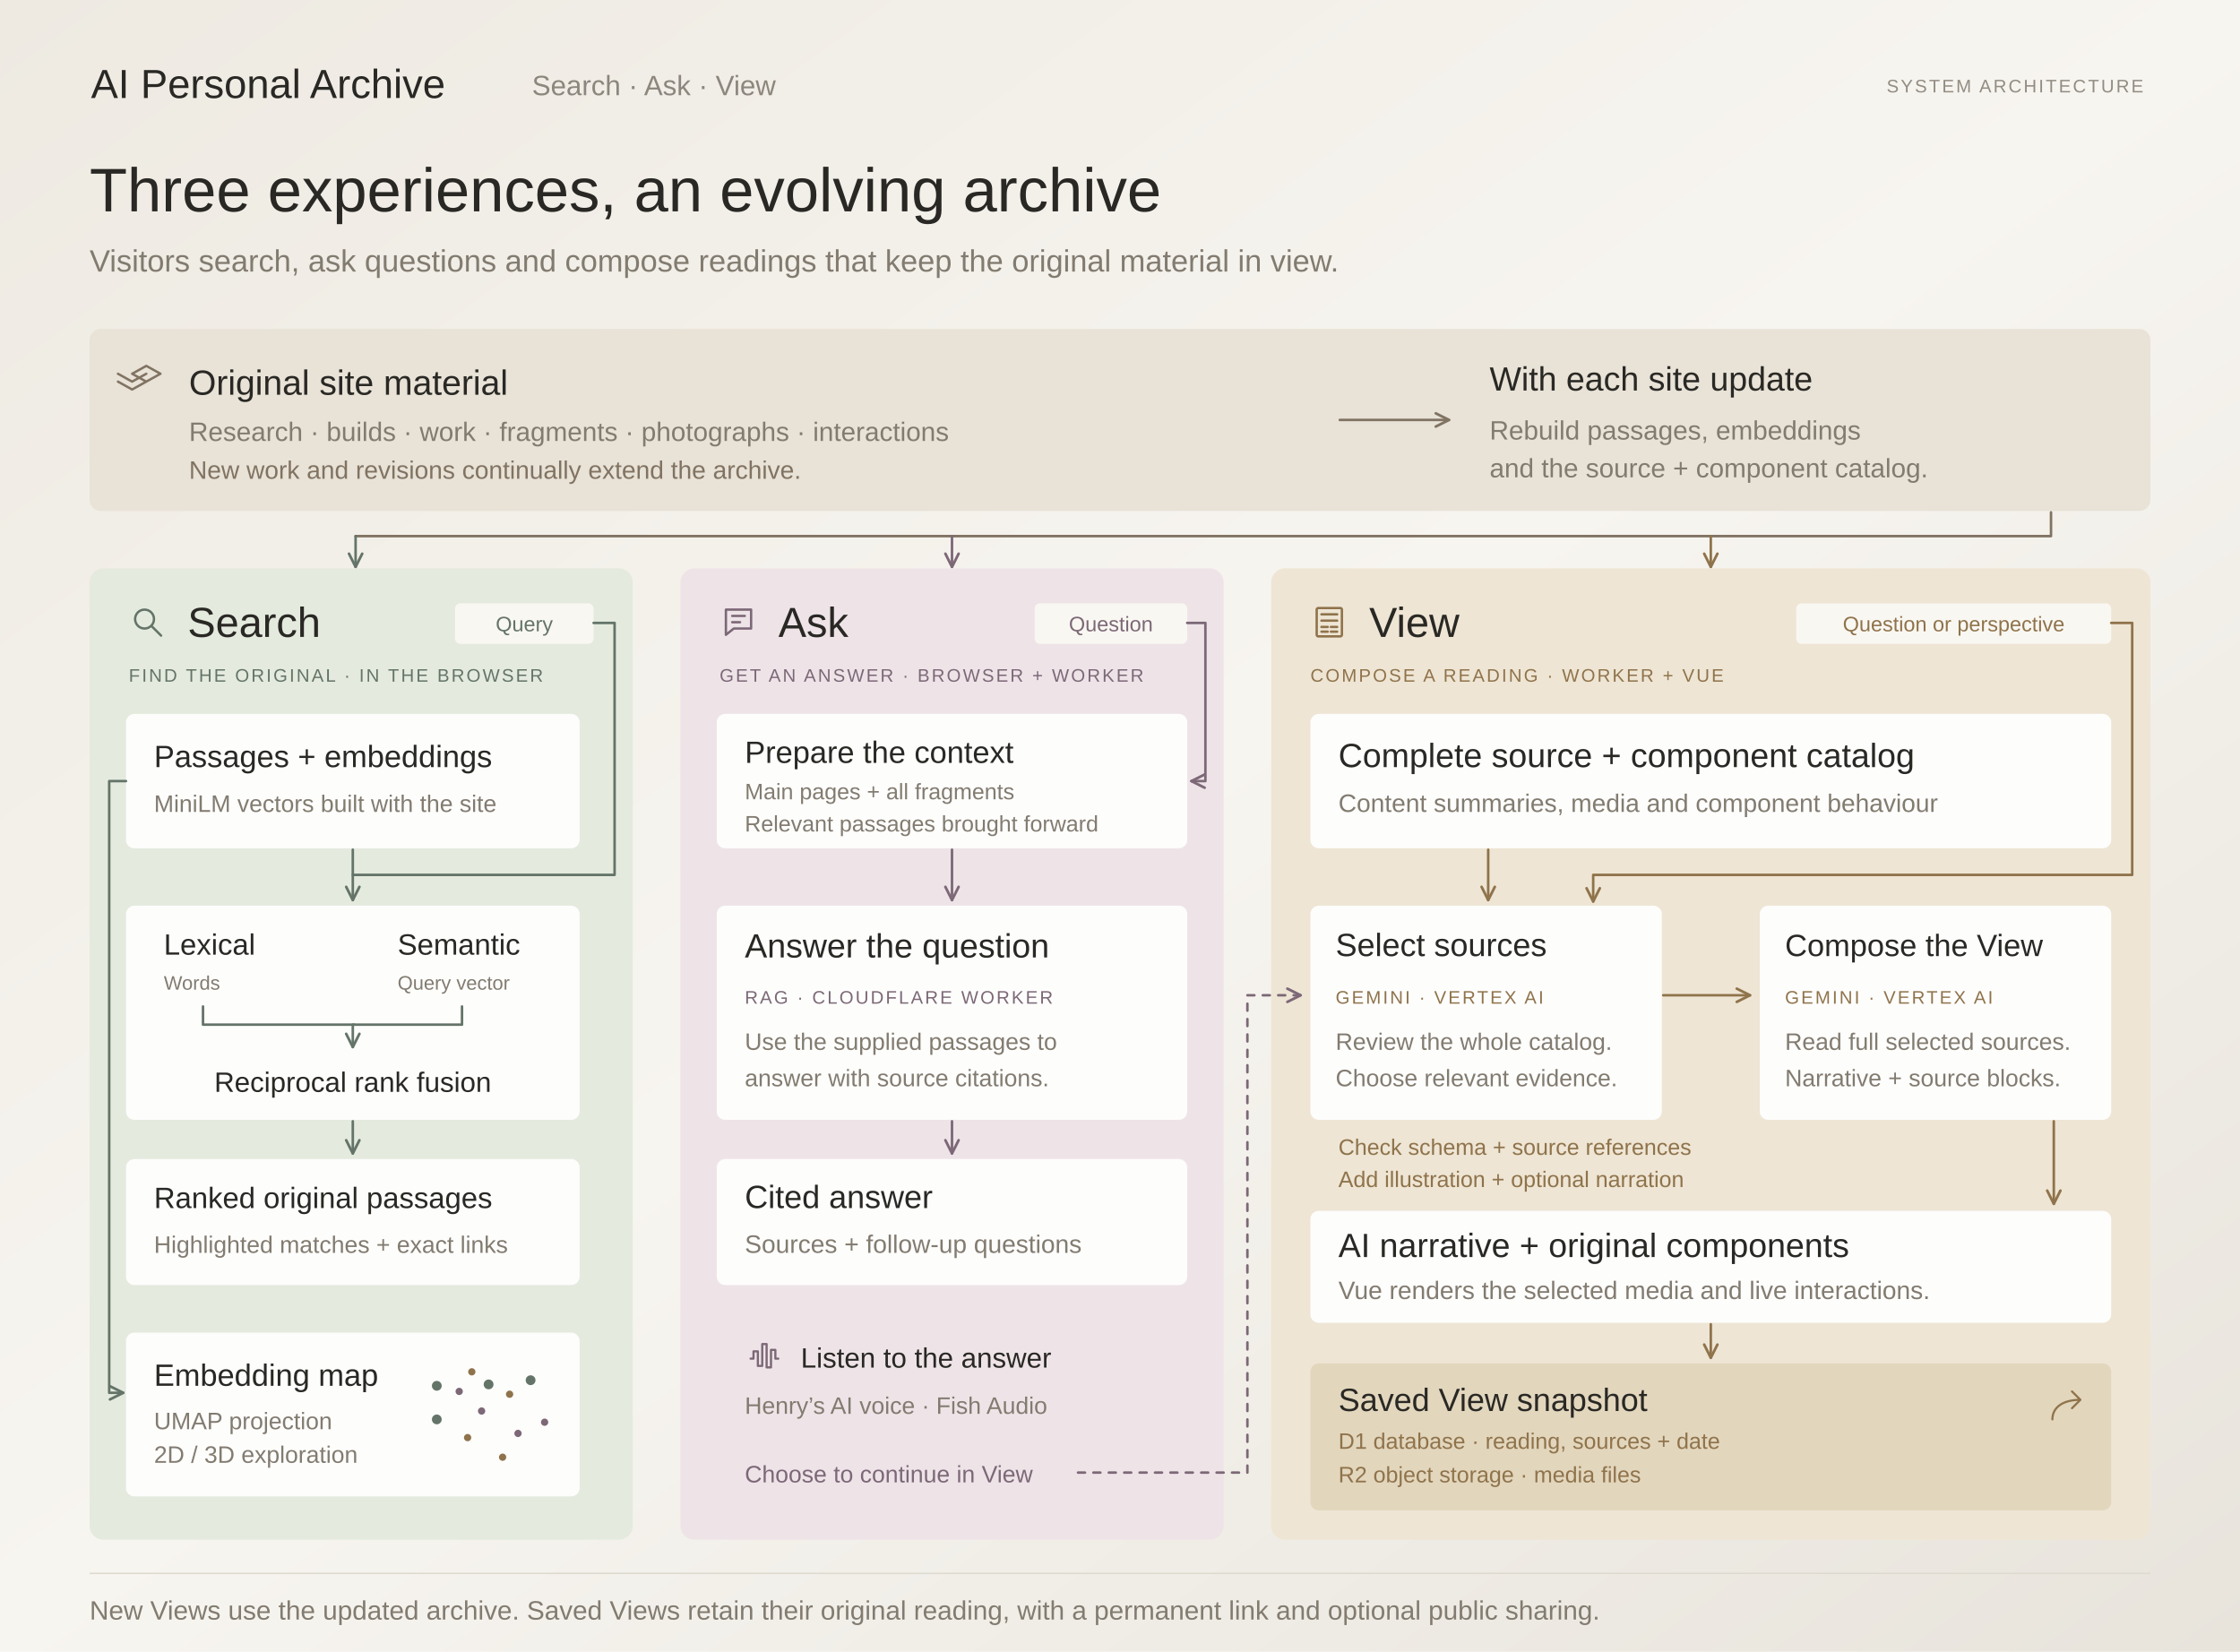
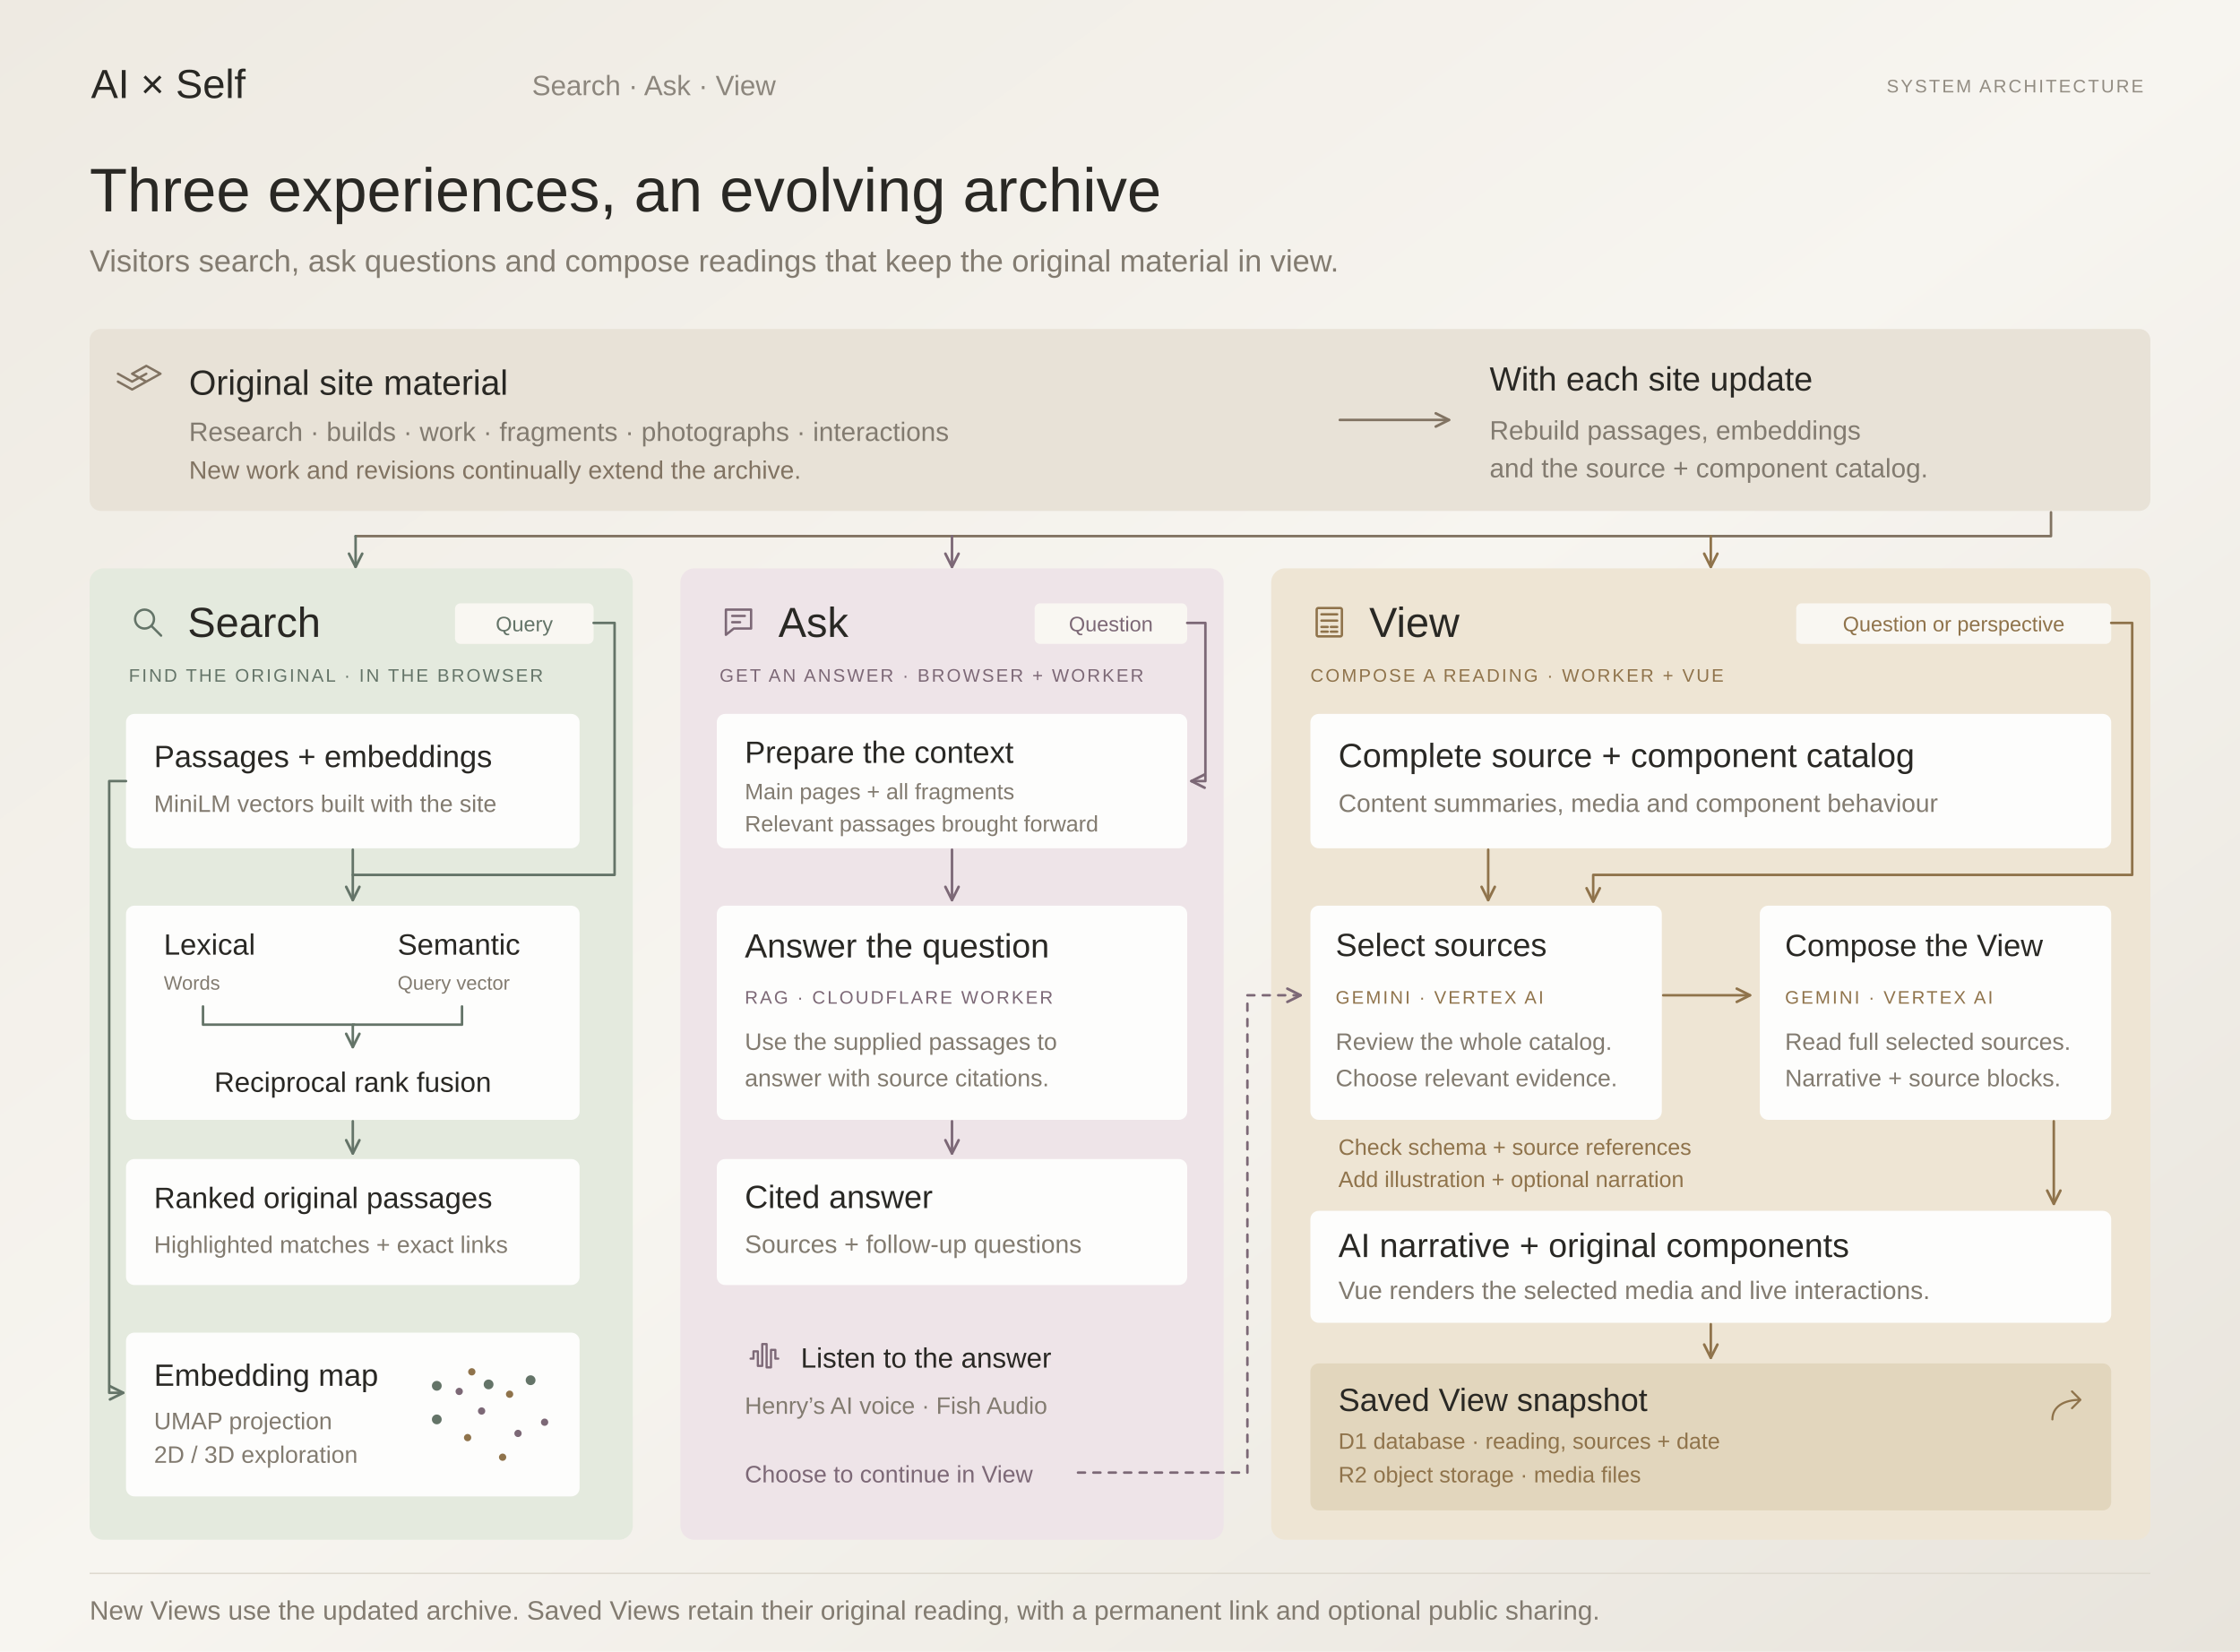
<svg xmlns="http://www.w3.org/2000/svg" width="1600" height="1180" viewBox="0 0 1600 1180" role="img" aria-labelledby="title desc">
  <defs>
    <linearGradient id="ground" x1="0" y1="0" x2="1" y2="1">
      <stop stop-color="#eeeae2" />
      <stop offset=".5" stop-color="#f7f5f0" />
      <stop offset="1" stop-color="#e8e4dc" />
    </linearGradient>
    <marker id="stone-arrow" viewBox="0 0 8 8" refX="7" refY="4" markerWidth="7" markerHeight="7" orient="auto-start-reverse">
      <path d="M1 1l6 3-6 3" fill="none" stroke="#817362" stroke-width="1.2" stroke-linecap="round" stroke-linejoin="round" />
    </marker>
    <marker id="gold-arrow" viewBox="0 0 8 8" refX="7" refY="4" markerWidth="7" markerHeight="7" orient="auto-start-reverse">
      <path d="M1 1l6 3-6 3" fill="none" stroke="#8f734b" stroke-width="1.2" stroke-linecap="round" stroke-linejoin="round" />
    </marker>
    <marker id="graphite-arrow" viewBox="0 0 8 8" refX="7" refY="4" markerWidth="7" markerHeight="7" orient="auto-start-reverse">
      <path d="M1 1l6 3-6 3" fill="none" stroke="#716e69" stroke-width="1.2" stroke-linecap="round" stroke-linejoin="round" />
    </marker>
    <marker id="sage-arrow" viewBox="0 0 8 8" refX="7" refY="4" markerWidth="7" markerHeight="7" orient="auto-start-reverse">
      <path d="M1 1l6 3-6 3" fill="none" stroke="#647468" stroke-width="1.2" stroke-linecap="round" stroke-linejoin="round" />
    </marker>
    <marker id="mauve-arrow" viewBox="0 0 8 8" refX="7" refY="4" markerWidth="7" markerHeight="7" orient="auto-start-reverse">
      <path d="M1 1l6 3-6 3" fill="none" stroke="#7c6876" stroke-width="1.2" stroke-linecap="round" stroke-linejoin="round" />
    </marker>
  </defs>
  <rect x="0" y="0" width="1600" height="1180" rx="0" fill="url(#ground)" stroke="none" />
-   <text x="65" y="70" font-family="Arial" font-size="29" fill="#292824">AI Personal Archive</text>
+   <text x="65" y="70" font-family="Arial" font-size="29" fill="#292824">AI × Self</text>
  <text x="380" y="68" font-family="Arial" font-size="20" fill="#8c867d">Search · Ask · View</text>
  <text x="1531" y="66" font-family="Arial" font-size="13" fill="#928c82" letter-spacing="1.4" text-anchor="end">SYSTEM ARCHITECTURE</text>
  <text x="64" y="151" font-family="Arial" font-size="44" fill="#292824" font-weight="500">Three experiences, an evolving archive</text>
  <text x="64" y="194" font-family="Arial" font-size="22" fill="#827b70">Visitors search, ask questions and compose readings that keep the original material in view.</text>
  <rect x="64" y="235" width="1472" height="130" rx="8" fill="#e8e2d7" stroke="none" />
  <g transform="translate(91 258) scale(1.125)" stroke="#817362" stroke-width="1.5" stroke-linecap="round" stroke-linejoin="round" fill="none">
    <path d="m3 8 9-5 9 5-9 5Z m-9 0 9 5 9-5m-18 5 9 5 9-5" />
  </g>
  <text x="135" y="282" font-family="Arial" font-size="25" fill="#292824">Original site material</text>
  <text x="135" y="315" font-family="Arial" font-size="19" fill="#827b70">Research · builds · work · fragments · photographs · interactions</text>
  <text x="135" y="342" font-family="Arial" font-size="18" fill="#817362">New work and revisions continually extend the archive.</text>
  <path d="M957 300h78" fill="none" stroke="#817362" stroke-width="1.8" stroke-linecap="round" stroke-linejoin="round" marker-end="url(#stone-arrow)" />
  <text x="1064" y="279" font-family="Arial" font-size="24" fill="#292824">With each site update</text>
  <text x="1064" y="314" font-family="Arial" font-size="19" fill="#827b70">Rebuild passages, embeddings</text>
  <text x="1064" y="341" font-family="Arial" font-size="19" fill="#827b70">and the source + component catalog.</text>
  <path d="M1465 366v17H254" fill="none" stroke="#817362" stroke-width="1.8" stroke-linecap="round" stroke-linejoin="round" />
  <path d="M254 383L254 405" fill="none" stroke="#647468" stroke-width="1.8" stroke-linecap="round" stroke-linejoin="round" marker-end="url(#sage-arrow)" />
  <path d="M680 383L680 405" fill="none" stroke="#7c6876" stroke-width="1.8" stroke-linecap="round" stroke-linejoin="round" marker-end="url(#mauve-arrow)" />
  <path d="M1222 383L1222 405" fill="none" stroke="#8f734b" stroke-width="1.8" stroke-linecap="round" stroke-linejoin="round" marker-end="url(#gold-arrow)" />
  <rect x="64" y="406" width="388" height="694" rx="10" fill="#e4eade" stroke="none" />
  <g transform="translate(92 431) scale(1.125)" stroke="#647468" stroke-width="1.5" stroke-linecap="round" stroke-linejoin="round" fill="none">
    <circle cx="10" cy="10" r="6" />
    <path d="m14.5 14.5 6 6" />
  </g>
  <text x="134" y="455" font-family="Arial" font-size="30" fill="#292824">Search</text>
  <text x="92" y="487" font-family="Arial" font-size="13" fill="#647468" letter-spacing="1.4">FIND THE ORIGINAL · IN THE BROWSER</text>
  <rect x="486" y="406" width="388" height="694" rx="10" fill="#eee4e8" stroke="none" />
  <g transform="translate(514 431) scale(1.125)" stroke="#7c6876" stroke-width="1.5" stroke-linecap="round" stroke-linejoin="round" fill="none">
    <path d="M4 4h16v12H9l-5 4Z M8 8h8m-8 4h5" />
  </g>
  <text x="556" y="455" font-family="Arial" font-size="30" fill="#292824">Ask</text>
  <text x="514" y="487" font-family="Arial" font-size="13" fill="#7c6876" letter-spacing="1.4">GET AN ANSWER · BROWSER + WORKER</text>
  <rect x="908" y="406" width="628" height="694" rx="10" fill="#eee5d4" stroke="none" />
  <g transform="translate(936 431) scale(1.125)" stroke="#8f734b" stroke-width="1.5" stroke-linecap="round" stroke-linejoin="round" fill="none">
    <rect x="4" y="3" width="16" height="18" rx="1" />
    <path d="M7 7h10M7 11h10m-10 4h4m2 0h4m-10 3h4m2 0h4" />
  </g>
  <text x="978" y="455" font-family="Arial" font-size="30" fill="#292824">View</text>
  <text x="936" y="487" font-family="Arial" font-size="13" fill="#8f734b" letter-spacing="1.4">COMPOSE A READING · WORKER + VUE</text>
  <rect x="325" y="431" width="99" height="29" rx="4" fill="#f9f7f2" stroke="none" />
  <text x="374.5" y="451" font-family="Arial" font-size="15" fill="#647468" text-anchor="middle">Query</text>
  <rect x="739" y="431" width="109" height="29" rx="4" fill="#f9f7f2" stroke="none" />
  <text x="793.5" y="451" font-family="Arial" font-size="15" fill="#7c6876" text-anchor="middle">Question</text>
  <rect x="1283" y="431" width="225" height="29" rx="4" fill="#f9f7f2" stroke="none" />
  <text x="1395.5" y="451" font-family="Arial" font-size="15" fill="#8f734b" text-anchor="middle">Question or perspective</text>
  <path d="M424 445h15v180H252" fill="none" stroke="#647468" stroke-width="1.8" stroke-linecap="round" stroke-linejoin="round" />
  <path d="M848 445h13v113h-10" fill="none" stroke="#7c6876" stroke-width="1.8" stroke-linecap="round" stroke-linejoin="round" marker-end="url(#mauve-arrow)" />
  <path d="M1508 445h15v180h-385v19" fill="none" stroke="#8f734b" stroke-width="1.8" stroke-linecap="round" stroke-linejoin="round" marker-end="url(#gold-arrow)" />
  <rect x="90" y="510" width="324" height="96" rx="6" fill="#fdfdfc" stroke="none" />
  <text x="110" y="548" font-family="Arial" font-size="22" fill="#292824">Passages + embeddings</text>
  <text x="110" y="580" font-family="Arial" font-size="17" fill="#827b70">MiniLM vectors built with the site</text>
  <path d="M252 607L252 643" fill="none" stroke="#647468" stroke-width="1.8" stroke-linecap="round" stroke-linejoin="round" marker-end="url(#sage-arrow)" />
  <rect x="90" y="647" width="324" height="153" rx="6" fill="#fdfdfc" stroke="none" />
  <text x="117" y="682" font-family="Arial" font-size="21" fill="#292824">Lexical</text>
  <text x="284" y="682" font-family="Arial" font-size="21" fill="#292824">Semantic</text>
  <text x="117" y="707" font-family="Arial" font-size="14" fill="#827b70">Words</text>
  <text x="284" y="707" font-family="Arial" font-size="14" fill="#827b70">Query vector</text>
  <path d="M145 719v13h108" fill="none" stroke="#647468" stroke-width="1.8" stroke-linecap="round" stroke-linejoin="round" />
  <path d="M330 719v13h-77" fill="none" stroke="#647468" stroke-width="1.8" stroke-linecap="round" stroke-linejoin="round" />
  <path d="M252 732L252 748" fill="none" stroke="#647468" stroke-width="1.8" stroke-linecap="round" stroke-linejoin="round" marker-end="url(#sage-arrow)" />
  <text x="252" y="780" font-family="Arial" font-size="20" fill="#292824" text-anchor="middle">Reciprocal rank fusion</text>
  <path d="M252 801L252 824" fill="none" stroke="#647468" stroke-width="1.8" stroke-linecap="round" stroke-linejoin="round" marker-end="url(#sage-arrow)" />
  <rect x="90" y="828" width="324" height="90" rx="6" fill="#fdfdfc" stroke="none" />
  <text x="110" y="863" font-family="Arial" font-size="21" fill="#292824">Ranked original passages</text>
  <text x="110" y="895" font-family="Arial" font-size="17" fill="#827b70">Highlighted matches + exact links</text>
  <path d="M90 558H78v437h10" fill="none" stroke="#647468" stroke-width="1.8" stroke-linecap="round" stroke-linejoin="round" marker-end="url(#sage-arrow)" />
  <rect x="90" y="952" width="324" height="117" rx="6" fill="#fdfdfc" stroke="none" />
  <text x="110" y="990" font-family="Arial" font-size="22" fill="#292824">Embedding map</text>
  <text x="110" y="1021" font-family="Arial" font-size="17" fill="#827b70">UMAP projection</text>
  <text x="110" y="1045" font-family="Arial" font-size="17" fill="#827b70">2D / 3D exploration</text>
  <circle cx="312" cy="990" r="3.5" fill="#647468" />
  <circle cx="328" cy="994" r="2.6" fill="#7c6876" />
  <circle cx="337" cy="980" r="2.6" fill="#8f734b" />
  <circle cx="349" cy="989" r="3.5" fill="#647468" />
  <circle cx="344" cy="1008" r="2.6" fill="#7c6876" />
  <circle cx="364" cy="996" r="2.6" fill="#8f734b" />
  <circle cx="379" cy="986" r="3.5" fill="#647468" />
  <circle cx="370" cy="1024" r="2.6" fill="#7c6876" />
  <circle cx="334" cy="1027" r="2.6" fill="#8f734b" />
  <circle cx="312" cy="1014" r="3.5" fill="#647468" />
  <circle cx="389" cy="1016" r="2.6" fill="#7c6876" />
  <circle cx="359" cy="1041" r="2.6" fill="#8f734b" />
  <rect x="512" y="510" width="336" height="96" rx="6" fill="#fdfdfc" stroke="none" />
  <text x="532" y="545" font-family="Arial" font-size="22" fill="#292824">Prepare the context</text>
  <text x="532" y="571" font-family="Arial" font-size="16" fill="#827b70">Main pages + all fragments</text>
  <text x="532" y="594" font-family="Arial" font-size="16" fill="#827b70">Relevant passages brought forward</text>
  <path d="M680 607L680 643" fill="none" stroke="#7c6876" stroke-width="1.8" stroke-linecap="round" stroke-linejoin="round" marker-end="url(#mauve-arrow)" />
  <rect x="512" y="647" width="336" height="153" rx="6" fill="#fdfdfc" stroke="none" />
  <text x="532" y="684" font-family="Arial" font-size="24" fill="#292824">Answer the question</text>
  <text x="532" y="717" font-family="Arial" font-size="13" fill="#7c6876" letter-spacing="1.4">RAG · CLOUDFLARE WORKER</text>
  <text x="532" y="750" font-family="Arial" font-size="17" fill="#827b70">Use the supplied passages to</text>
  <text x="532" y="776" font-family="Arial" font-size="17" fill="#827b70">answer with source citations.</text>
  <path d="M680 801L680 824" fill="none" stroke="#7c6876" stroke-width="1.8" stroke-linecap="round" stroke-linejoin="round" marker-end="url(#mauve-arrow)" />
  <rect x="512" y="828" width="336" height="90" rx="6" fill="#fdfdfc" stroke="none" />
  <text x="532" y="863" font-family="Arial" font-size="23" fill="#292824">Cited answer</text>
  <text x="532" y="895" font-family="Arial" font-size="18" fill="#827b70">Sources + follow-up questions</text>
  <g transform="translate(533 956) scale(1.041667)" stroke="#7c6876" stroke-width="1.5" stroke-linecap="round" stroke-linejoin="round" fill="none">
    <path d="M3 14h2V9h3v10h3V4h3v16h3V8h3v6h2" />
  </g>
  <text x="572" y="977" font-family="Arial" font-size="20" fill="#292824">Listen to the answer</text>
  <text x="532" y="1010" font-family="Arial" font-size="17" fill="#827b70">Henry’s AI voice · Fish Audio</text>
  <text x="532" y="1059" font-family="Arial" font-size="17" fill="#7c6876">Choose to continue in View</text>
  <path d="M770 1052H891V711H929" fill="none" stroke="#7c6876" stroke-width="1.8" stroke-linecap="round" stroke-linejoin="round" stroke-dasharray="5 6" marker-end="url(#mauve-arrow)" />
  <rect x="936" y="510" width="572" height="96" rx="6" fill="#fdfdfc" stroke="none" />
  <text x="956" y="548" font-family="Arial" font-size="24" fill="#292824">Complete source + component catalog</text>
  <text x="956" y="580" font-family="Arial" font-size="18" fill="#827b70">Content summaries, media and component behaviour</text>
  <path d="M1063 607L1063 643" fill="none" stroke="#8f734b" stroke-width="1.8" stroke-linecap="round" stroke-linejoin="round" marker-end="url(#gold-arrow)" />
  <rect x="936" y="647" width="251" height="153" rx="6" fill="#fdfdfc" stroke="none" />
  <text x="954" y="683" font-family="Arial" font-size="23" fill="#292824">Select sources</text>
  <text x="954" y="717" font-family="Arial" font-size="13" fill="#8f734b" letter-spacing="1.4">GEMINI · VERTEX AI</text>
  <text x="954" y="750" font-family="Arial" font-size="17" fill="#827b70">Review the whole catalog.</text>
  <text x="954" y="776" font-family="Arial" font-size="17" fill="#827b70">Choose relevant evidence.</text>
  <rect x="1257" y="647" width="251" height="153" rx="6" fill="#fdfdfc" stroke="none" />
  <text x="1275" y="683" font-family="Arial" font-size="22" fill="#292824">Compose the View</text>
  <text x="1275" y="717" font-family="Arial" font-size="13" fill="#8f734b" letter-spacing="1.4">GEMINI · VERTEX AI</text>
  <text x="1275" y="750" font-family="Arial" font-size="17" fill="#827b70">Read full selected sources.</text>
  <text x="1275" y="776" font-family="Arial" font-size="17" fill="#827b70">Narrative + source blocks.</text>
  <path d="M1188 711L1250 711" fill="none" stroke="#8f734b" stroke-width="1.8" stroke-linecap="round" stroke-linejoin="round" marker-end="url(#gold-arrow)" />
  <path d="M1467 801L1467 860" fill="none" stroke="#8f734b" stroke-width="1.8" stroke-linecap="round" stroke-linejoin="round" marker-end="url(#gold-arrow)" />
  <text x="956" y="825" font-family="Arial" font-size="16" fill="#8f734b">Check schema + source references</text>
  <text x="956" y="848" font-family="Arial" font-size="16" fill="#8f734b">Add illustration + optional narration</text>
  <rect x="936" y="865" width="572" height="80" rx="6" fill="#fdfdfc" stroke="none" />
  <text x="956" y="898" font-family="Arial" font-size="24" fill="#292824">AI narrative + original components</text>
  <text x="956" y="928" font-family="Arial" font-size="18" fill="#827b70">Vue renders the selected media and live interactions.</text>
  <path d="M1222 946L1222 970" fill="none" stroke="#8f734b" stroke-width="1.8" stroke-linecap="round" stroke-linejoin="round" marker-end="url(#gold-arrow)" />
  <rect x="936" y="974" width="572" height="105" rx="6" fill="#e2d6bd" stroke="none" />
  <g transform="translate(1464 992) scale(1)" stroke="#8f734b" stroke-width="1.5" stroke-linecap="round" stroke-linejoin="round" fill="none">
    <path d="M2 22C2 13 10 8 22 8m-6-6 6 6-6 6" />
  </g>
  <text x="956" y="1008" font-family="Arial" font-size="23" fill="#292824">Saved View snapshot</text>
  <text x="956" y="1035" font-family="Arial" font-size="16" fill="#8f734b">D1 database · reading, sources + date</text>
  <text x="956" y="1059" font-family="Arial" font-size="16" fill="#8f734b">R2 object storage · media files</text>
  <path d="M64 1124h1472" fill="none" stroke="#ded9cf" />
  <text x="64" y="1157" font-family="Arial" font-size="19" fill="#827b70">New Views use the updated archive. Saved Views retain their original reading, with a permanent link and optional public sharing.</text>
</svg>
